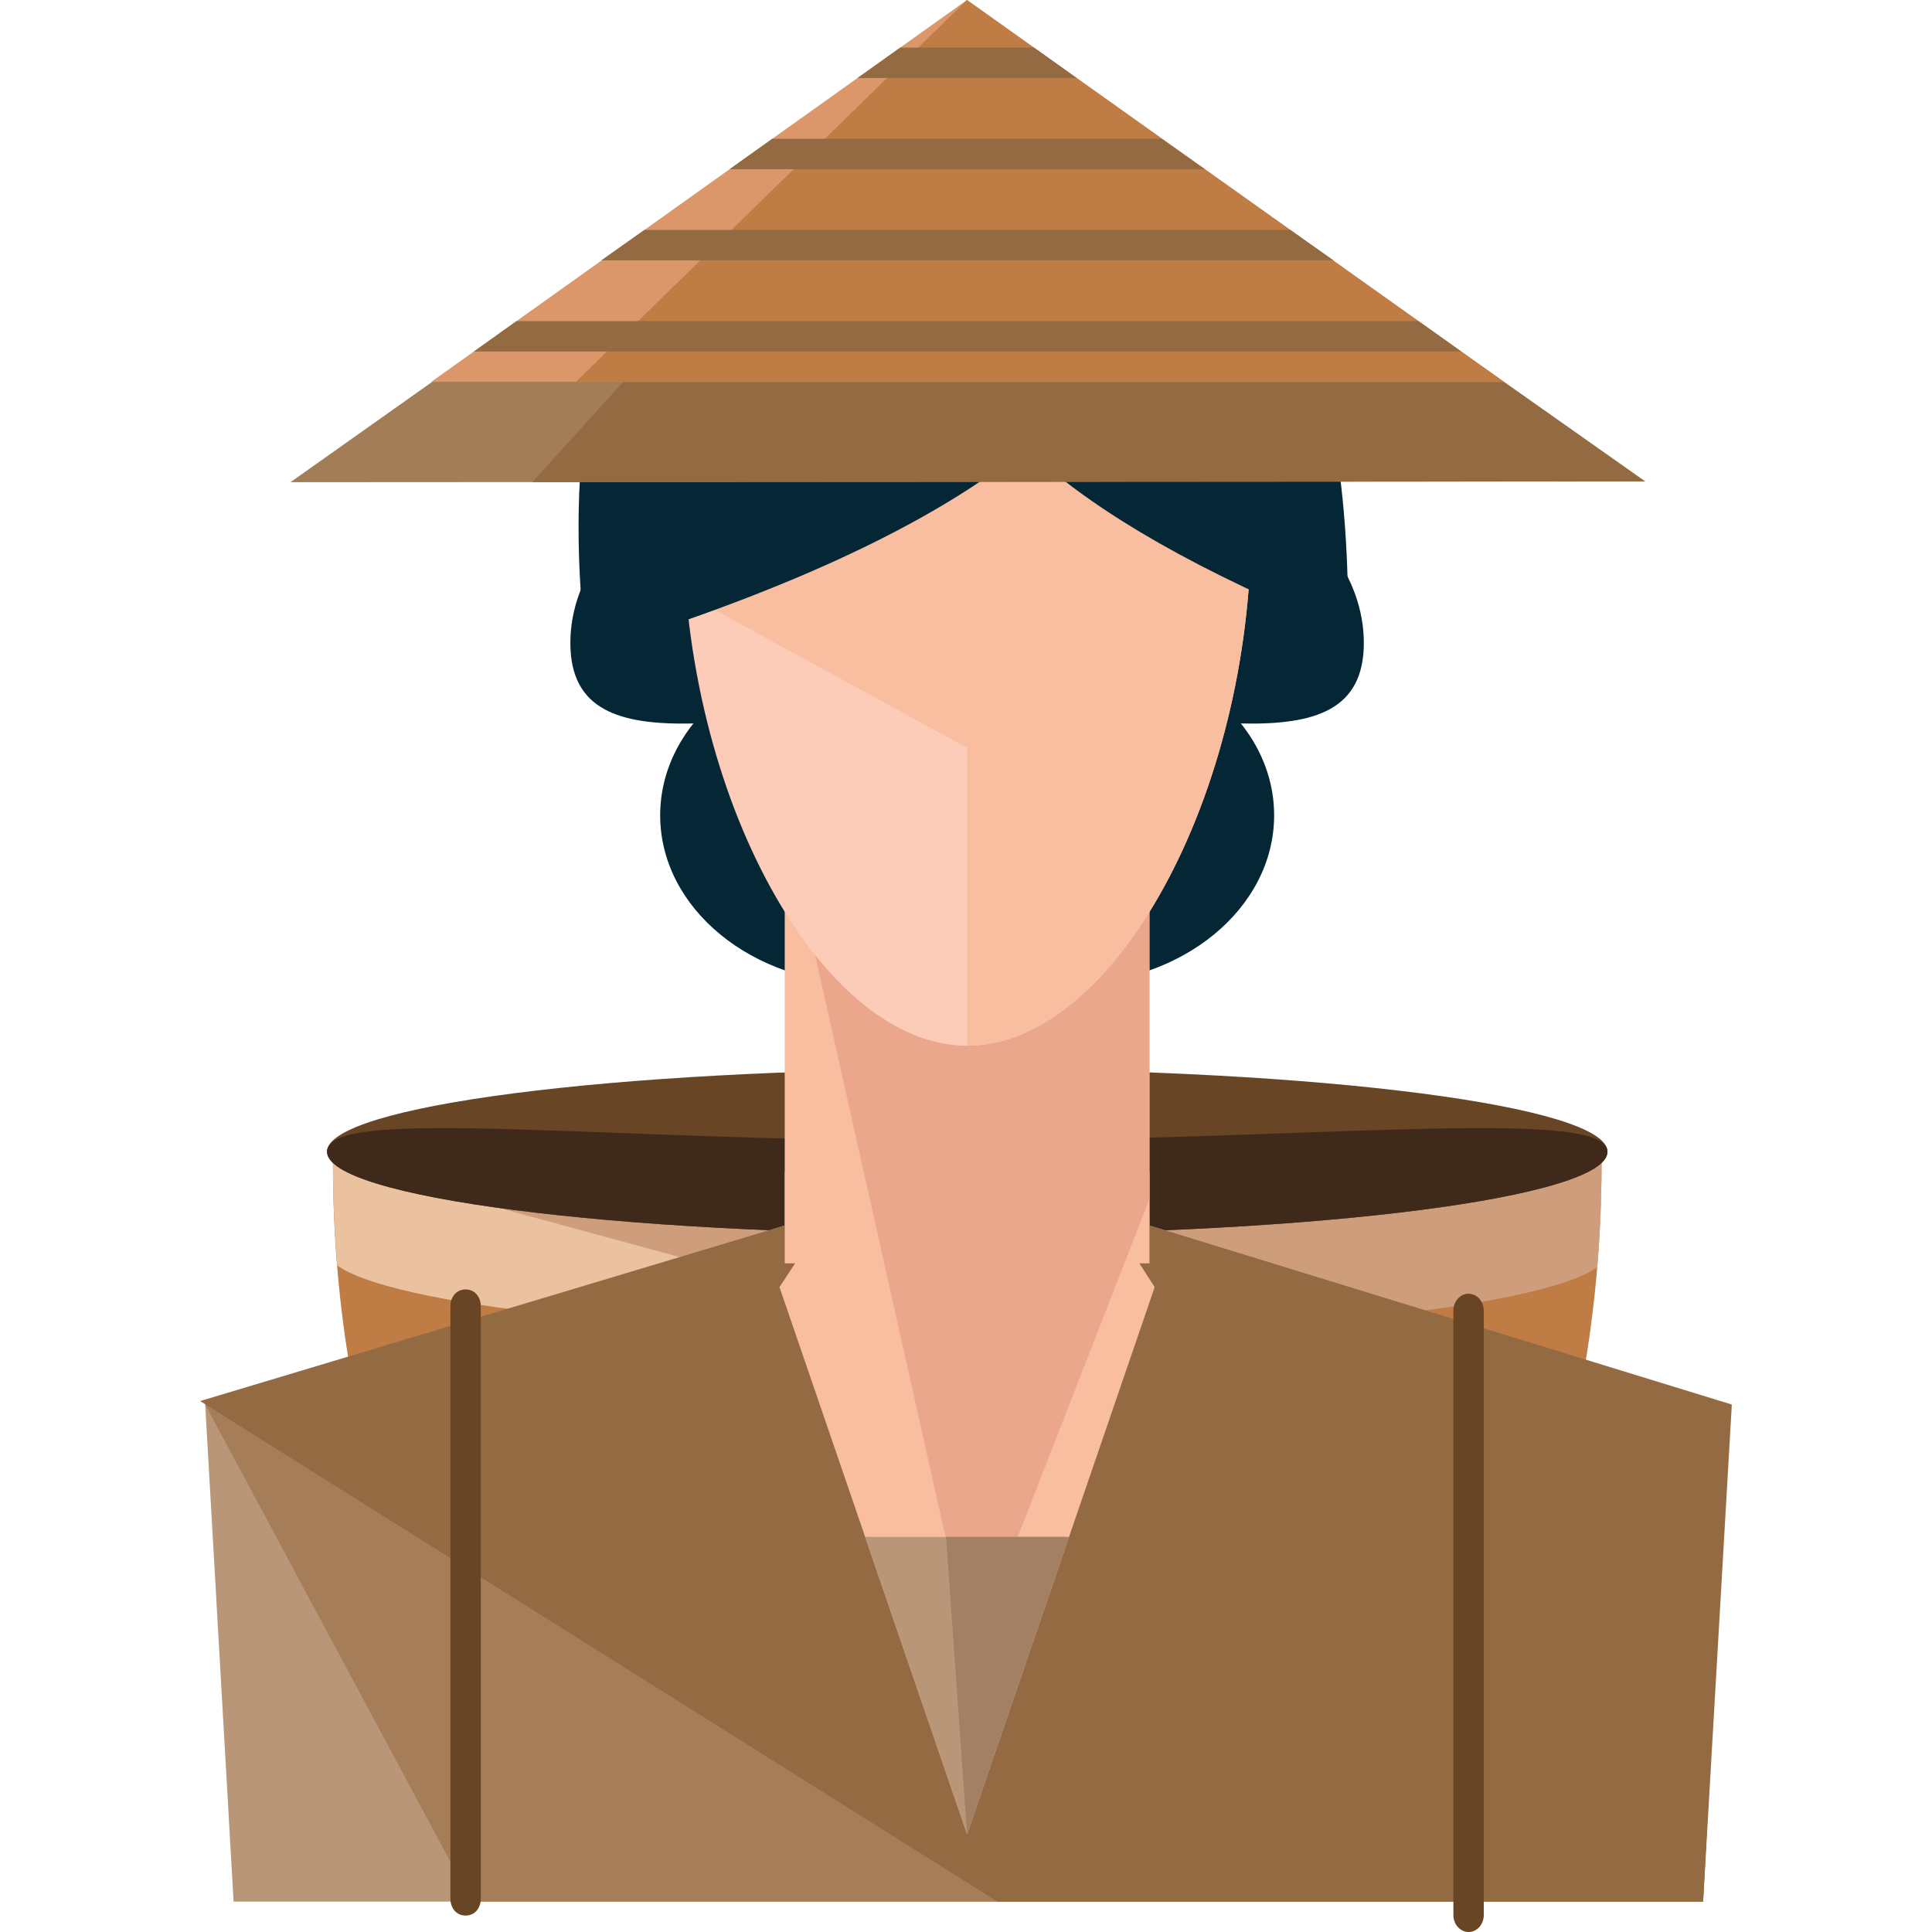
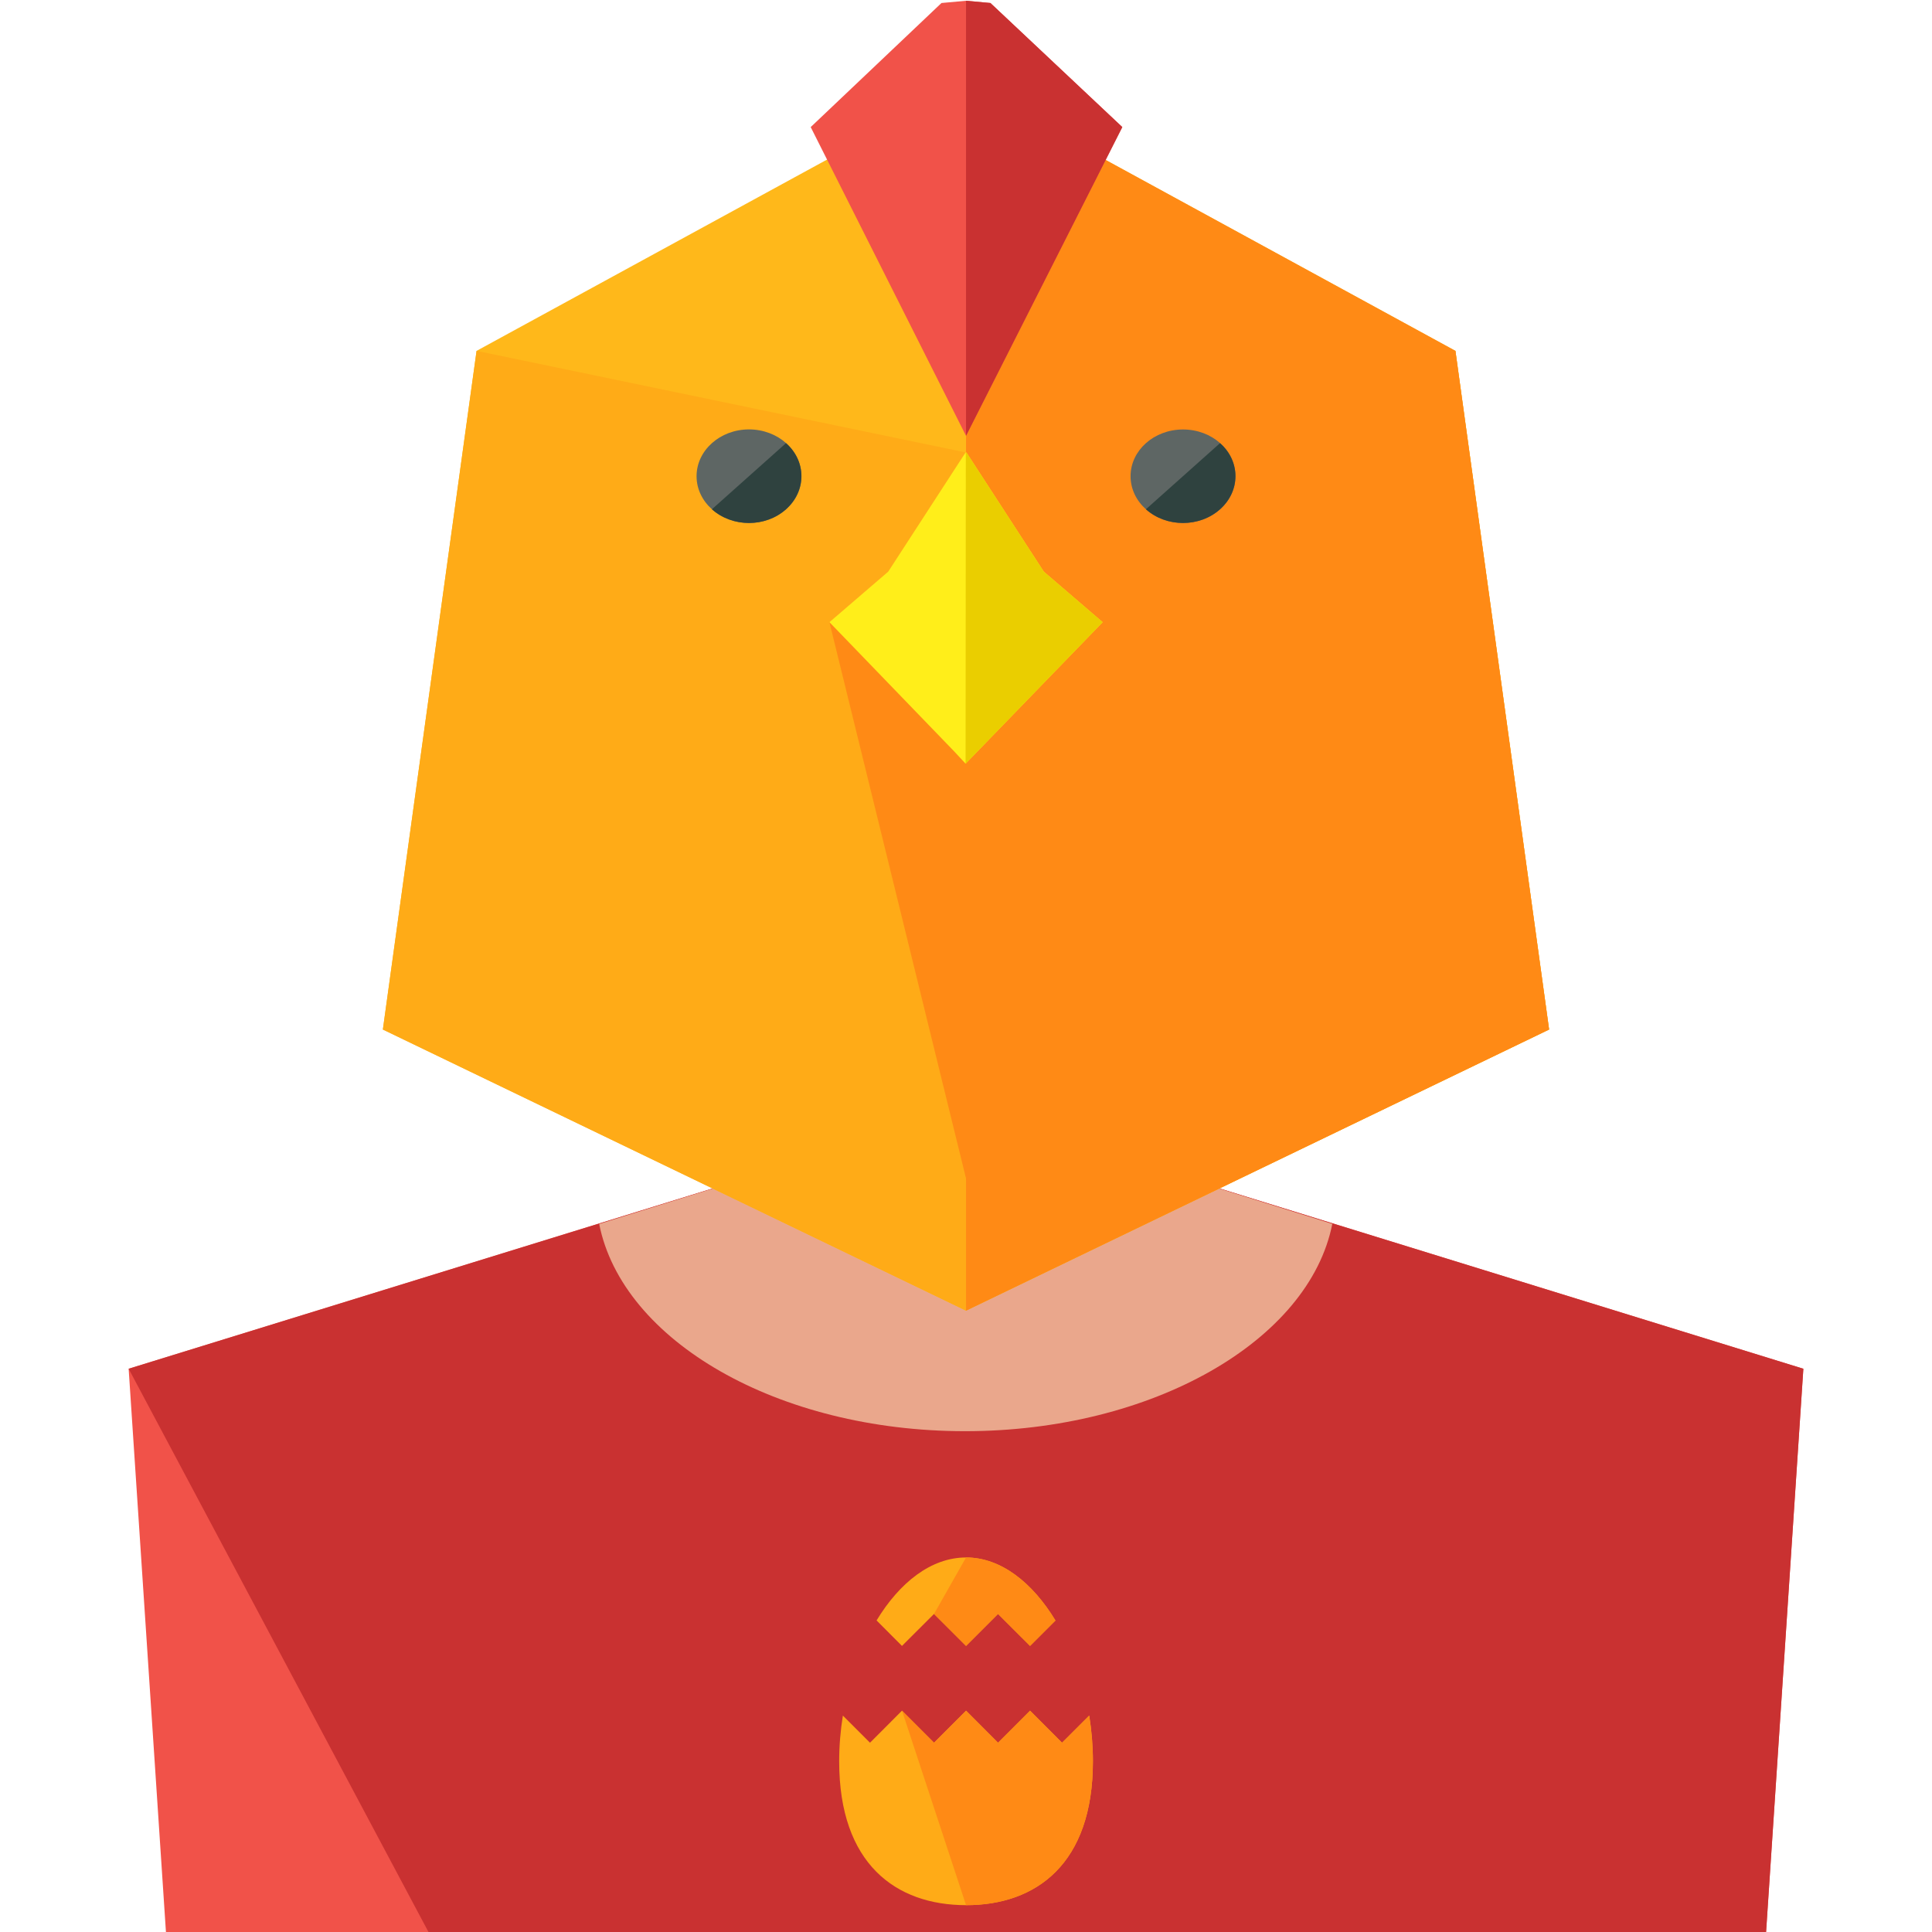
- <svg xmlns="http://www.w3.org/2000/svg" version="1.1" id="Layer_1" viewBox="0 0 508.528 508.528" xml:space="preserve">
-   <path style="fill:#BF7C45;" d="M87.728,300.528c-0.024,0-0.088,4.64-0.088,6.192c0.008,75.48,26.512,145.808,67.424,185.808h199.032  c40.92-40,67.44-110.328,67.44-185.808c0-1.552-0.064-6.192-0.088-6.192L87.728,300.528L87.728,300.528z" />
-   <path style="fill:#EAC2A0;" d="M87.728,300.528c-0.024,0-0.088,3.968-0.088,5.512c0,9,0.4,18.312,1.136,27.04  c13.896,10.184,82.752,18.184,165.808,18.184s151.928-7.672,165.808-17.856c0.736-8.728,1.144-18.416,1.144-27.416  c0-1.552-0.064-5.472-0.088-5.472H87.728V300.528z" />
-   <path style="fill:#CE9D7C;" d="M254.592,351.488c83.056,0,151.928-7.784,165.808-17.968c0.736-8.728,1.144-18.48,1.144-27.48  c0-1.544-0.064-5.512-0.088-5.512H87.728c-0.024,0-0.088,3.968-0.088,5.512" />
-   <path style="fill:#684525;" d="M423.112,303.144c0,11.992-75.456,21.736-168.52,21.736S86.08,315.136,86.08,303.144  c0-12.032,75.456-21.76,168.512-21.76C347.656,281.384,423.112,291.112,423.112,303.144z" />
-   <path style="fill:#3F291A;" d="M423.112,303.144c0,11.992-75.456,21.736-168.52,21.736S86.08,315.136,86.08,303.144  c0-12.032,71.192-2.872,164.256-2.872S423.112,291.112,423.112,303.144z" />
+ <svg xmlns="http://www.w3.org/2000/svg" version="1.1" id="Layer_1" viewBox="0 0 463.64 463.64" xml:space="preserve">
+   <polygon style="fill:#F15249;" points="432.768,328.472 279.824,281.232 279.824,271.64 183.824,271.64 183.824,281.248   30.872,328.472 39.824,463.64 39.824,463 39.824,463.64 423.824,463.64 423.824,462.512 423.824,463.64 " />
+   <polygon style="fill:#C93131;" points="432.768,328.472 279.824,281.232 279.824,271.64 183.824,271.64 183.824,281.248   30.872,328.472 102.824,463.64 102.824,463.64 40.52,463.64 423.824,463.64 423.824,463.64 423.824,463.64 " />
+   <polygon style="fill:#C68D1A;" points="347.328,247.64 116.32,247.64 132.816,127.64 330.816,127.64 " />
+   <path style="fill:#AD7410;" d="M336.488,127.544c0,35.344-51.264,64-104.672,64c-53.376,0-104.656-28.656-104.656-64  s51.28-64,104.656-64C285.224,63.544,336.488,92.2,336.488,127.544z" />
+   <rect x="183.824" y="167.64" style="fill:#F9BDA0;" width="96" height="120" />
+   <polygon style="fill:#EAA78C;" points="279.824,274.216 279.824,175.64 184.8,175.64 233.032,328.776 " />
+   <polygon style="fill:#C68D1A;" points="271.824,90.152 144.848,122.896 208.6,55.64 271.824,55.64 " />
+   <path style="fill:#EAA78C;" d="M279.824,281.232v-9.592h-96v9.608l-40.032,12.472c5.544,28.032,42.832,49.736,87.792,49.736  s82.6-21.704,88.144-49.752L279.824,281.232z" />
+   <circle style="fill:#BADADD;" cx="196.84" cy="127.296" r="20.488" />
+   <path style="fill:#13475E;" d="M196.856,151.784c-13.504,0-24.496-10.984-24.496-24.488c0-13.504,10.992-24.496,24.496-24.496  s24.48,10.992,24.48,24.496C221.328,140.8,210.352,151.784,196.856,151.784z M196.856,110.8c-9.104,0-16.496,7.4-16.496,16.496  c0,9.088,7.4,16.488,16.496,16.488c9.088,0,16.48-7.4,16.48-16.488C213.328,118.192,205.944,110.8,196.856,110.8z" />
+   <path style="fill:#13475E;" d="M175.824,127.64h-24c-2.208,0-4-1.792-4-4s1.792-4,4-4h24c2.208,0,4,1.792,4,4  S178.032,127.64,175.824,127.64z" />
+   <path style="fill:#7DA7AA;" d="M246.32,127.296c0-11.328,9.168-20.496,20.488-20.496s20.496,9.168,20.496,20.496  c0,11.296-9.176,20.488-20.496,20.488S246.32,138.592,246.32,127.296z" />
+   <path style="fill:#13475E;" d="M266.8,151.784c-13.504,0-24.488-10.984-24.488-24.488c0-13.504,10.984-24.496,24.488-24.496  s24.496,10.992,24.496,24.496C291.296,140.8,280.312,151.784,266.8,151.784z M266.8,110.8c-9.088,0-16.488,7.4-16.488,16.496  c0,9.088,7.4,16.488,16.488,16.488c9.096,0,16.496-7.4,16.496-16.488C283.296,118.192,275.896,110.8,266.8,110.8z" />
  <g>
-     <ellipse style="fill:#042635;" cx="281.192" cy="214.608" rx="54.176" ry="44.4" />
-     <ellipse style="fill:#042635;" cx="227.944" cy="214.608" rx="54.176" ry="44.4" />
+     <path style="fill:#13475E;" d="M311.824,135.64h-24c-2.208,0-4-1.792-4-4s1.792-4,4-4h24c2.208,0,4,1.792,4,4   S314.032,135.64,311.824,135.64z" />
+     <path style="fill:#13475E;" d="M245.224,138.064c-2.208,0-4-1.792-4-4c0-5.176-4.208-9.392-9.392-9.392   c-5.192,0-9.424,4.208-9.424,9.392c0,2.208-1.792,4-4,4s-4-1.792-4-4c0-9.584,7.816-17.392,17.424-17.392   c9.584,0,17.392,7.808,17.392,17.392C249.224,136.272,247.432,138.064,245.224,138.064z" />
  </g>
-   <polygon style="fill:#BA9678;" points="455.088,369.696 302.552,322.576 302.552,308.528 206.552,308.528 206.552,322.576   54.008,369.696 61.48,500.528 61.48,500.528 62.552,500.528 446.552,500.528 448.28,500.528 448.28,500.528 " />
-   <polygon style="fill:#A57E59;" points="455.088,369.696 302.552,322.576 302.552,308.528 206.552,308.528 206.552,322.576   54.008,369.696 124.168,500.528 124.168,500.528 63.688,500.528 446.552,500.528 448.28,500.528 448.28,500.528 " />
-   <polyline style="fill:#936A41;" points="262.552,500.528 63.688,500.528 446.552,500.528 448.28,500.528 448.28,500.528   455.84,369.696 302.552,322.576 302.552,308.528 206.552,308.528 206.552,322.576 52.688,368.776 " />
-   <path style="fill:#042635;" d="M358.976,169.224c0,35.264-51.152,15.968-104.432,15.968c-53.248,0-104.416,19.296-104.416-15.968  c0-35.256,51.168-63.848,104.416-63.848C307.824,105.368,358.976,133.968,358.976,169.224z" />
+   <polygon style="fill:#FFB81A;" points="371.752,247.064 231.824,314.528 91.88,247.064 114.368,84.2 231.824,20.096 349.272,84.2   " />
+   <polygon style="fill:#FFAB17;" points="371.752,247.064 231.824,314.528 91.88,247.064 114.368,84.2 231.824,108.592 349.272,84.2   " />
+   <polyline style="fill:#FF8A15;" points="231.824,20.096 349.272,84.2 371.752,247.064 231.824,314.528 " />
+   <path style="fill:#5E6664;" d="M192.336,114.28c0,6.2-5.648,11.216-12.592,11.216c-6.928,0-12.584-5.016-12.584-11.216  s5.656-11.232,12.584-11.232C186.688,103.048,192.336,108.08,192.336,114.28z" />
+   <path style="fill:#2F423F;" d="M188.624,106.344c4.944,4.376,4.904,11.504,0,15.872c-4.88,4.392-12.872,4.392-17.784,0" />
+   <ellipse style="fill:#5E6664;" cx="283.904" cy="114.28" rx="12.592" ry="11.216" />
+   <path style="fill:#2F423F;" d="M292.784,106.344c4.952,4.376,4.896,11.504,0,15.872c-4.888,4.392-12.888,4.392-17.792,0" />
+   <polygon style="fill:#FF8A15;" points="199.048,149.312 234.816,294.984 274.656,183.112 242.32,143.672 " />
+   <polyline style="fill:#FFEE1A;" points="231.72,183.264 264.616,149.312 250.488,137.184 231.864,108.496 231.824,109.608   231.776,108.496 213.152,137.184 199.048,149.312 229.008,180.344 " />
+   <polyline style="fill:#EACE00;" points="231.72,183.264 264.616,149.312 250.488,137.184 231.864,108.496 231.824,109.608   231.776,108.496 " />
+   <polygon style="fill:#F15249;" points="231.824,104.592 269.328,30.496 237.68,0.72 231.824,0.184 231.824,0 231.824,0.096   231.824,0 231.824,0.184 225.936,0.72 194.552,30.496 231.824,104.592 231.824,105.328 231.824,104.968 231.824,105.328 " />
+   <polyline style="fill:#C93131;" points="231.824,103.64 231.824,105.328 231.824,104.968 231.824,105.328 231.824,104.592   269.328,30.496 237.68,0.72 231.824,0.184 231.824,0.184 231.824,0.096 231.824,0 231.824,7.64 " />
  <g>
-     <rect x="206.552" y="220.528" style="fill:#F9BDA0;" width="96" height="112" />
-     <polygon style="fill:#F9BDA0;" points="303.928,338.784 254.552,482.784 205.168,338.784 255.096,262.872  " />
-   </g>
-   <polygon style="fill:#EAA78C;" points="302.552,315.576 302.552,220.528 207.64,220.528 255.816,435.504 " />
-   <path style="fill:#FCCCB9;" d="M329.344,137.96c0,72.072-36.544,137.296-74.776,137.296s-74.792-65.224-74.792-137.296  c0-72.08,36.552-84.104,74.792-84.104C292.8,53.856,329.344,65.88,329.344,137.96z" />
-   <g>
-     <path style="fill:#F9BDA0;" d="M254.568,53.856c38.232,0,74.776,12.024,74.776,84.104c0,72.072-36.544,137.296-74.776,137.296" />
-     <rect x="192.466" y="113.702" transform="matrix(-0.8775 -0.4796 0.4796 -0.8775 401.7262 406.8471)" style="fill:#F9BDA0;" width="120.721" height="76.825" />
+     <path style="fill:#FFAB17;" d="M254.864,418.216l-7.672-7.688l-7.688,7.688l-7.672-7.688l-7.688,7.688l-7.688-7.688l-7.672,7.688   l-6.512-6.512c-0.576,3.592-0.888,7.28-0.888,10.984c0,24.624,13.624,34.512,30.456,34.512c16.816,0,30.44-9.888,30.44-34.512   c0-3.704-0.312-7.392-0.888-10.984L254.864,418.216z" />
+     <path style="fill:#FFAB17;" d="M216.456,394.984l7.688-7.672l7.688,7.672l7.672-7.672l7.688,7.672l6.096-6.096   c-5.504-9.096-13.096-15.128-21.456-15.128c-8.392,0-15.968,6.032-21.472,15.112L216.456,394.984z" />
  </g>
  <g>
-     <path style="fill:#042635;" d="M264.96,49.112c0,0-69.504,53.2,89.72,117.296c0,0,3.048-70.52-22.952-101.264   c-26.016-30.72-66.28-26.936-66.28-26.936L264.96,49.112z" />
-     <path style="fill:#042635;" d="M289.856,40.024c0,0,64.008,70.952-135.36,131.744c0,0-11.752-75.792,18.944-108.272   c30.688-32.488,85.72-27.088,85.72-27.088L289.856,40.024z" />
-   </g>
-   <polygon style="fill:#BA9678;" points="254.552,482.784 280.424,404.528 227.72,404.528 " />
-   <polygon style="fill:#A37F64;" points="254.552,482.784 281.384,404.528 249.008,404.528 " />
-   <polygon style="fill:#A37C58;" points="431.48,126.72 254.52,0.856 76.456,126.92 " />
-   <polygon style="fill:#936A41;" points="433.064,126.72 254.52,0.856 140.088,126.92 " />
-   <polygon style="fill:#DB976A;" points="395.864,100.528 254.52,0 113.496,100.528 " />
-   <polygon style="fill:#BF7C45;" points="395.864,100.528 254.52,0 151.56,100.528 " />
-   <g>
-     <polygon style="fill:#936A41;" points="225.72,20.528 283.384,20.528 272.136,12.528 236.944,12.528  " />
-     <polygon style="fill:#936A41;" points="192.056,44.528 317.128,44.528 305.704,36.528 203.272,36.528  " />
-     <polygon style="fill:#936A41;" points="158.264,68.528 350.992,68.528 339.624,60.528 169.608,60.528  " />
-     <polygon style="fill:#936A41;" points="124.72,92.528 384.616,92.528 373.368,84.528 135.936,84.528  " />
-   </g>
-   <g>
-     <path style="fill:#684525;" d="M126.552,499.728c0,2.472-1.52,4.472-4,4.472l0,0c-2.48,0-4-2-4-4.472V343.88   c0-2.48,1.52-4.48,4-4.48l0,0c2.48,0,4,2,4,4.48V499.728z" />
-     <path style="fill:#684525;" d="M390.552,504.056c0,2.472-1.792,4.472-4,4.472l0,0c-2.208,0-4-2-4-4.472V345   c0-2.472,1.792-4.472,4-4.472l0,0c2.208,0,4,2,4,4.472V504.056z" />
+     <path style="fill:#FF8A15;" d="M231.832,457.2c16.816,0,30.44-9.888,30.44-34.512c0-3.704-0.312-7.392-0.888-10.984l-6.512,6.512   l-7.672-7.688l-7.688,7.688l-7.672-7.688l-7.688,7.688l-7.688-7.688" />
+     <path style="fill:#FF8A15;" d="M224.144,387.312l7.688,7.672l7.672-7.672l7.688,7.672l6.096-6.096   c-5.504-9.096-13.096-15.128-21.456-15.128" />
  </g>
</svg>
